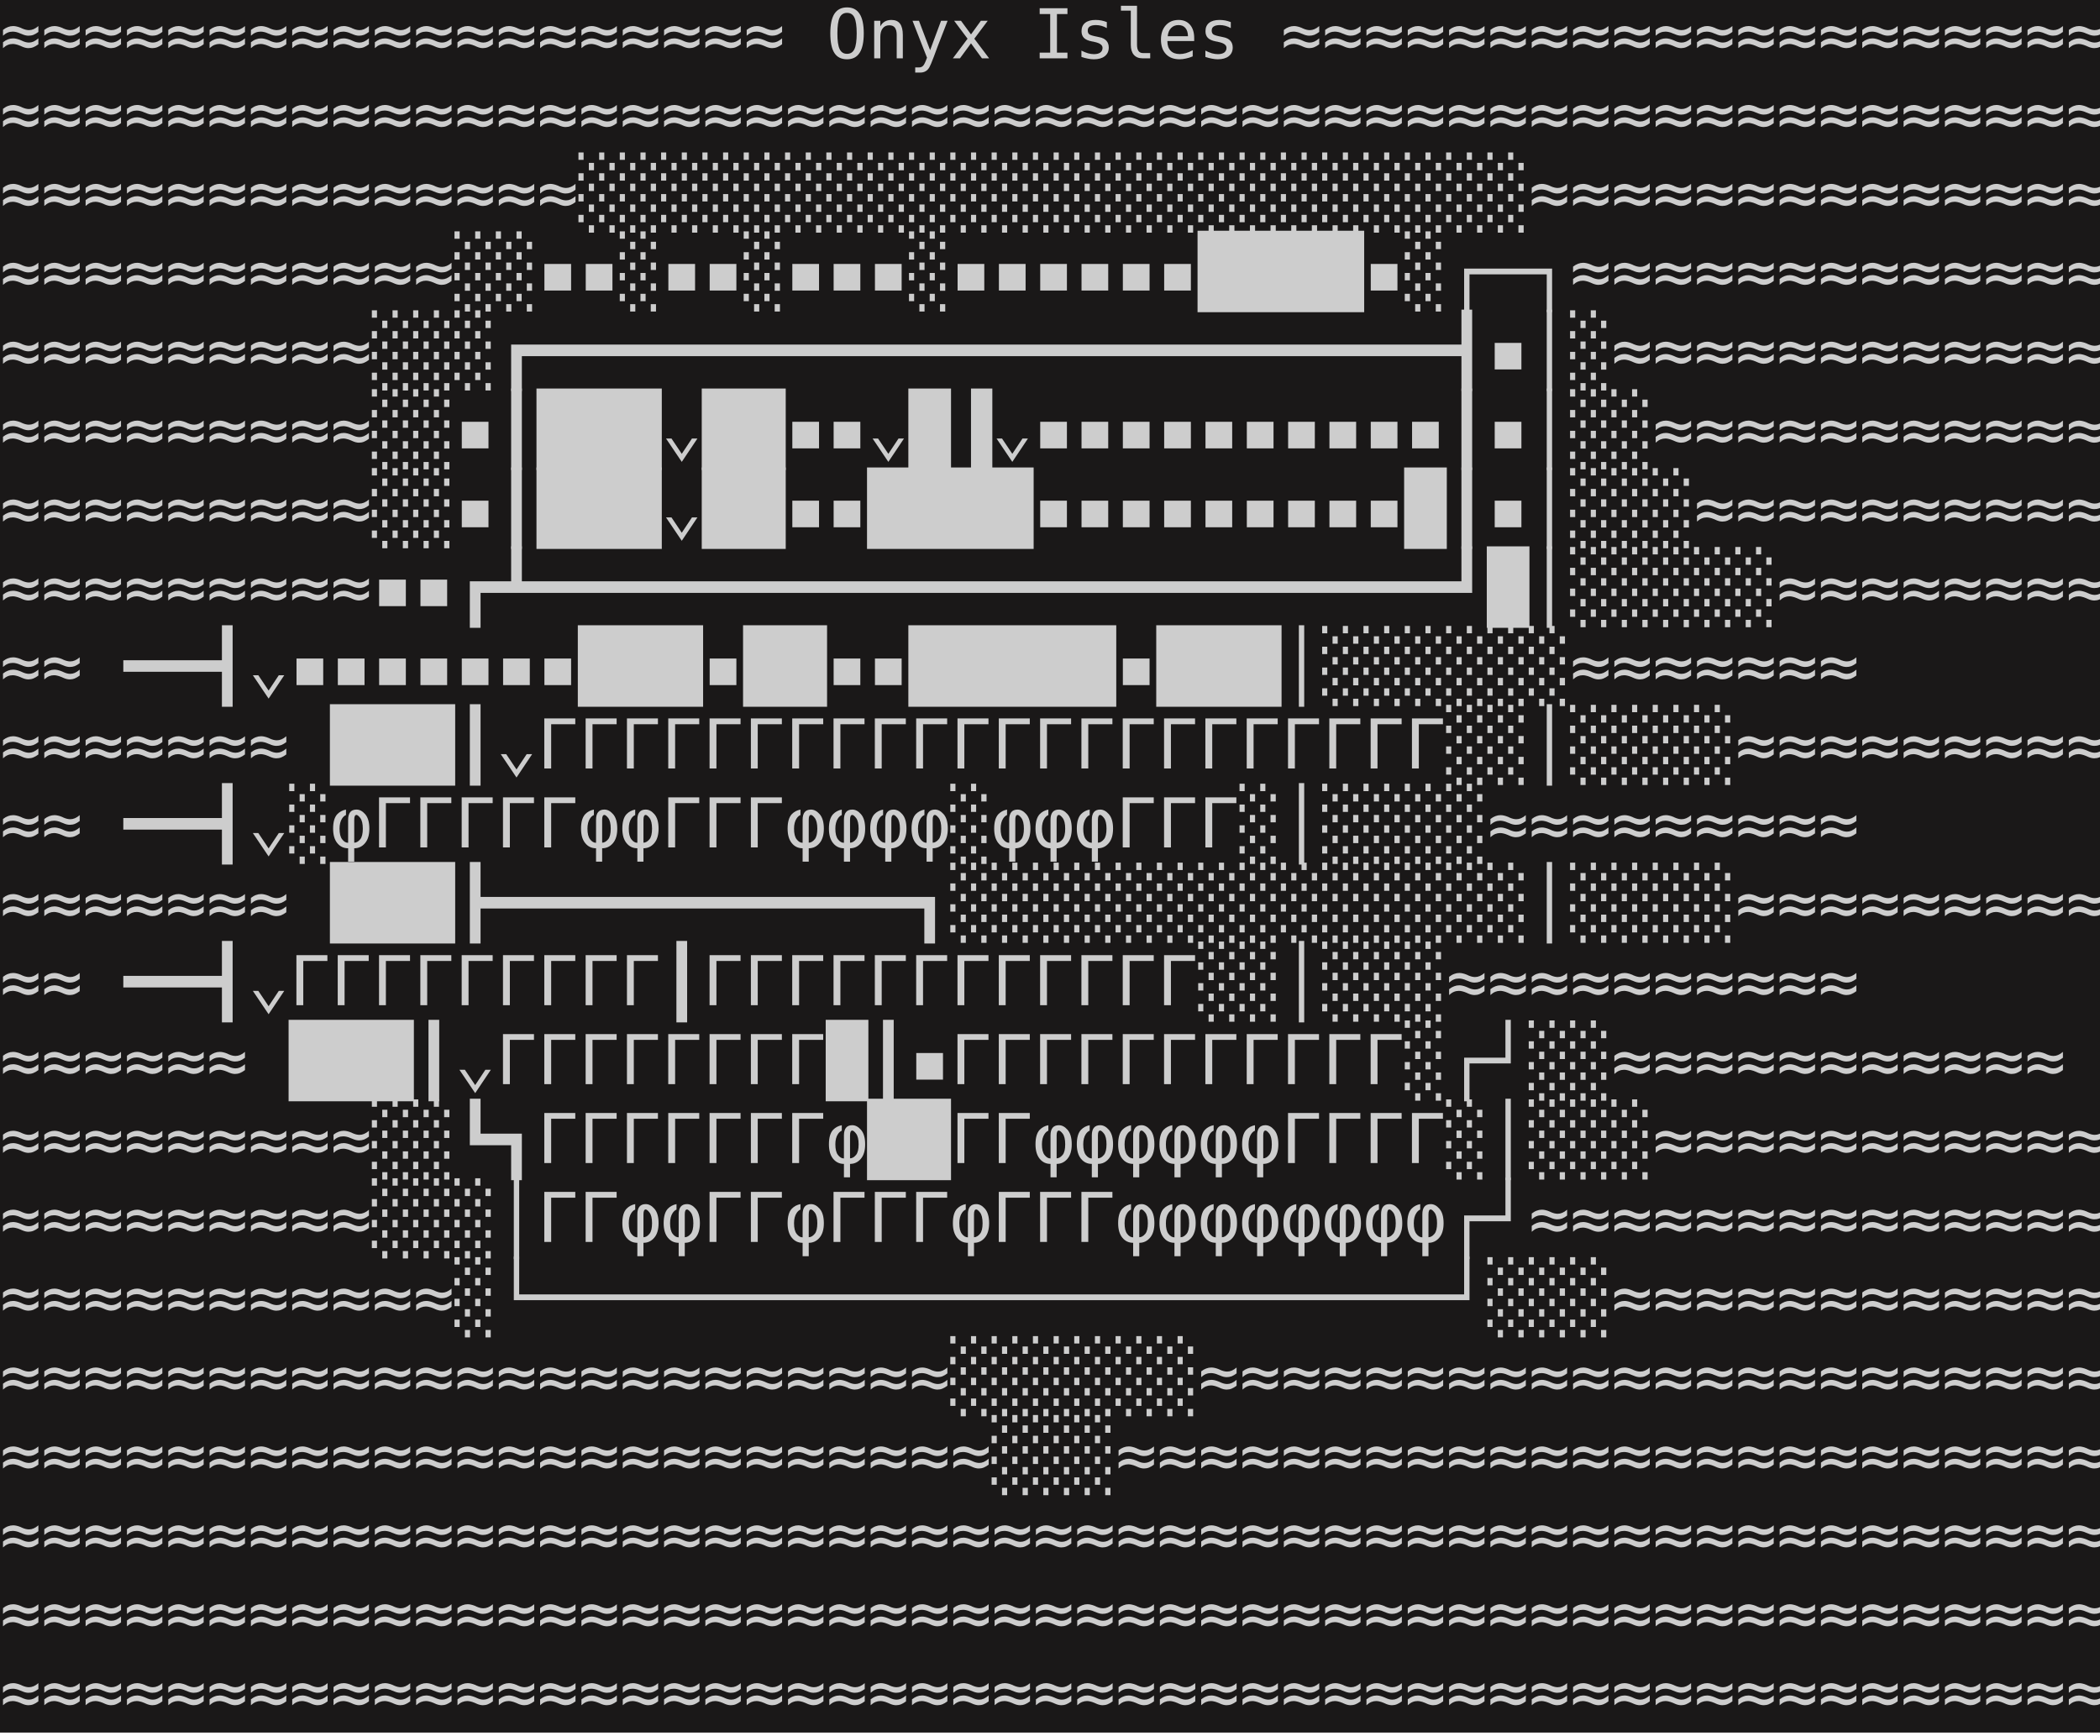
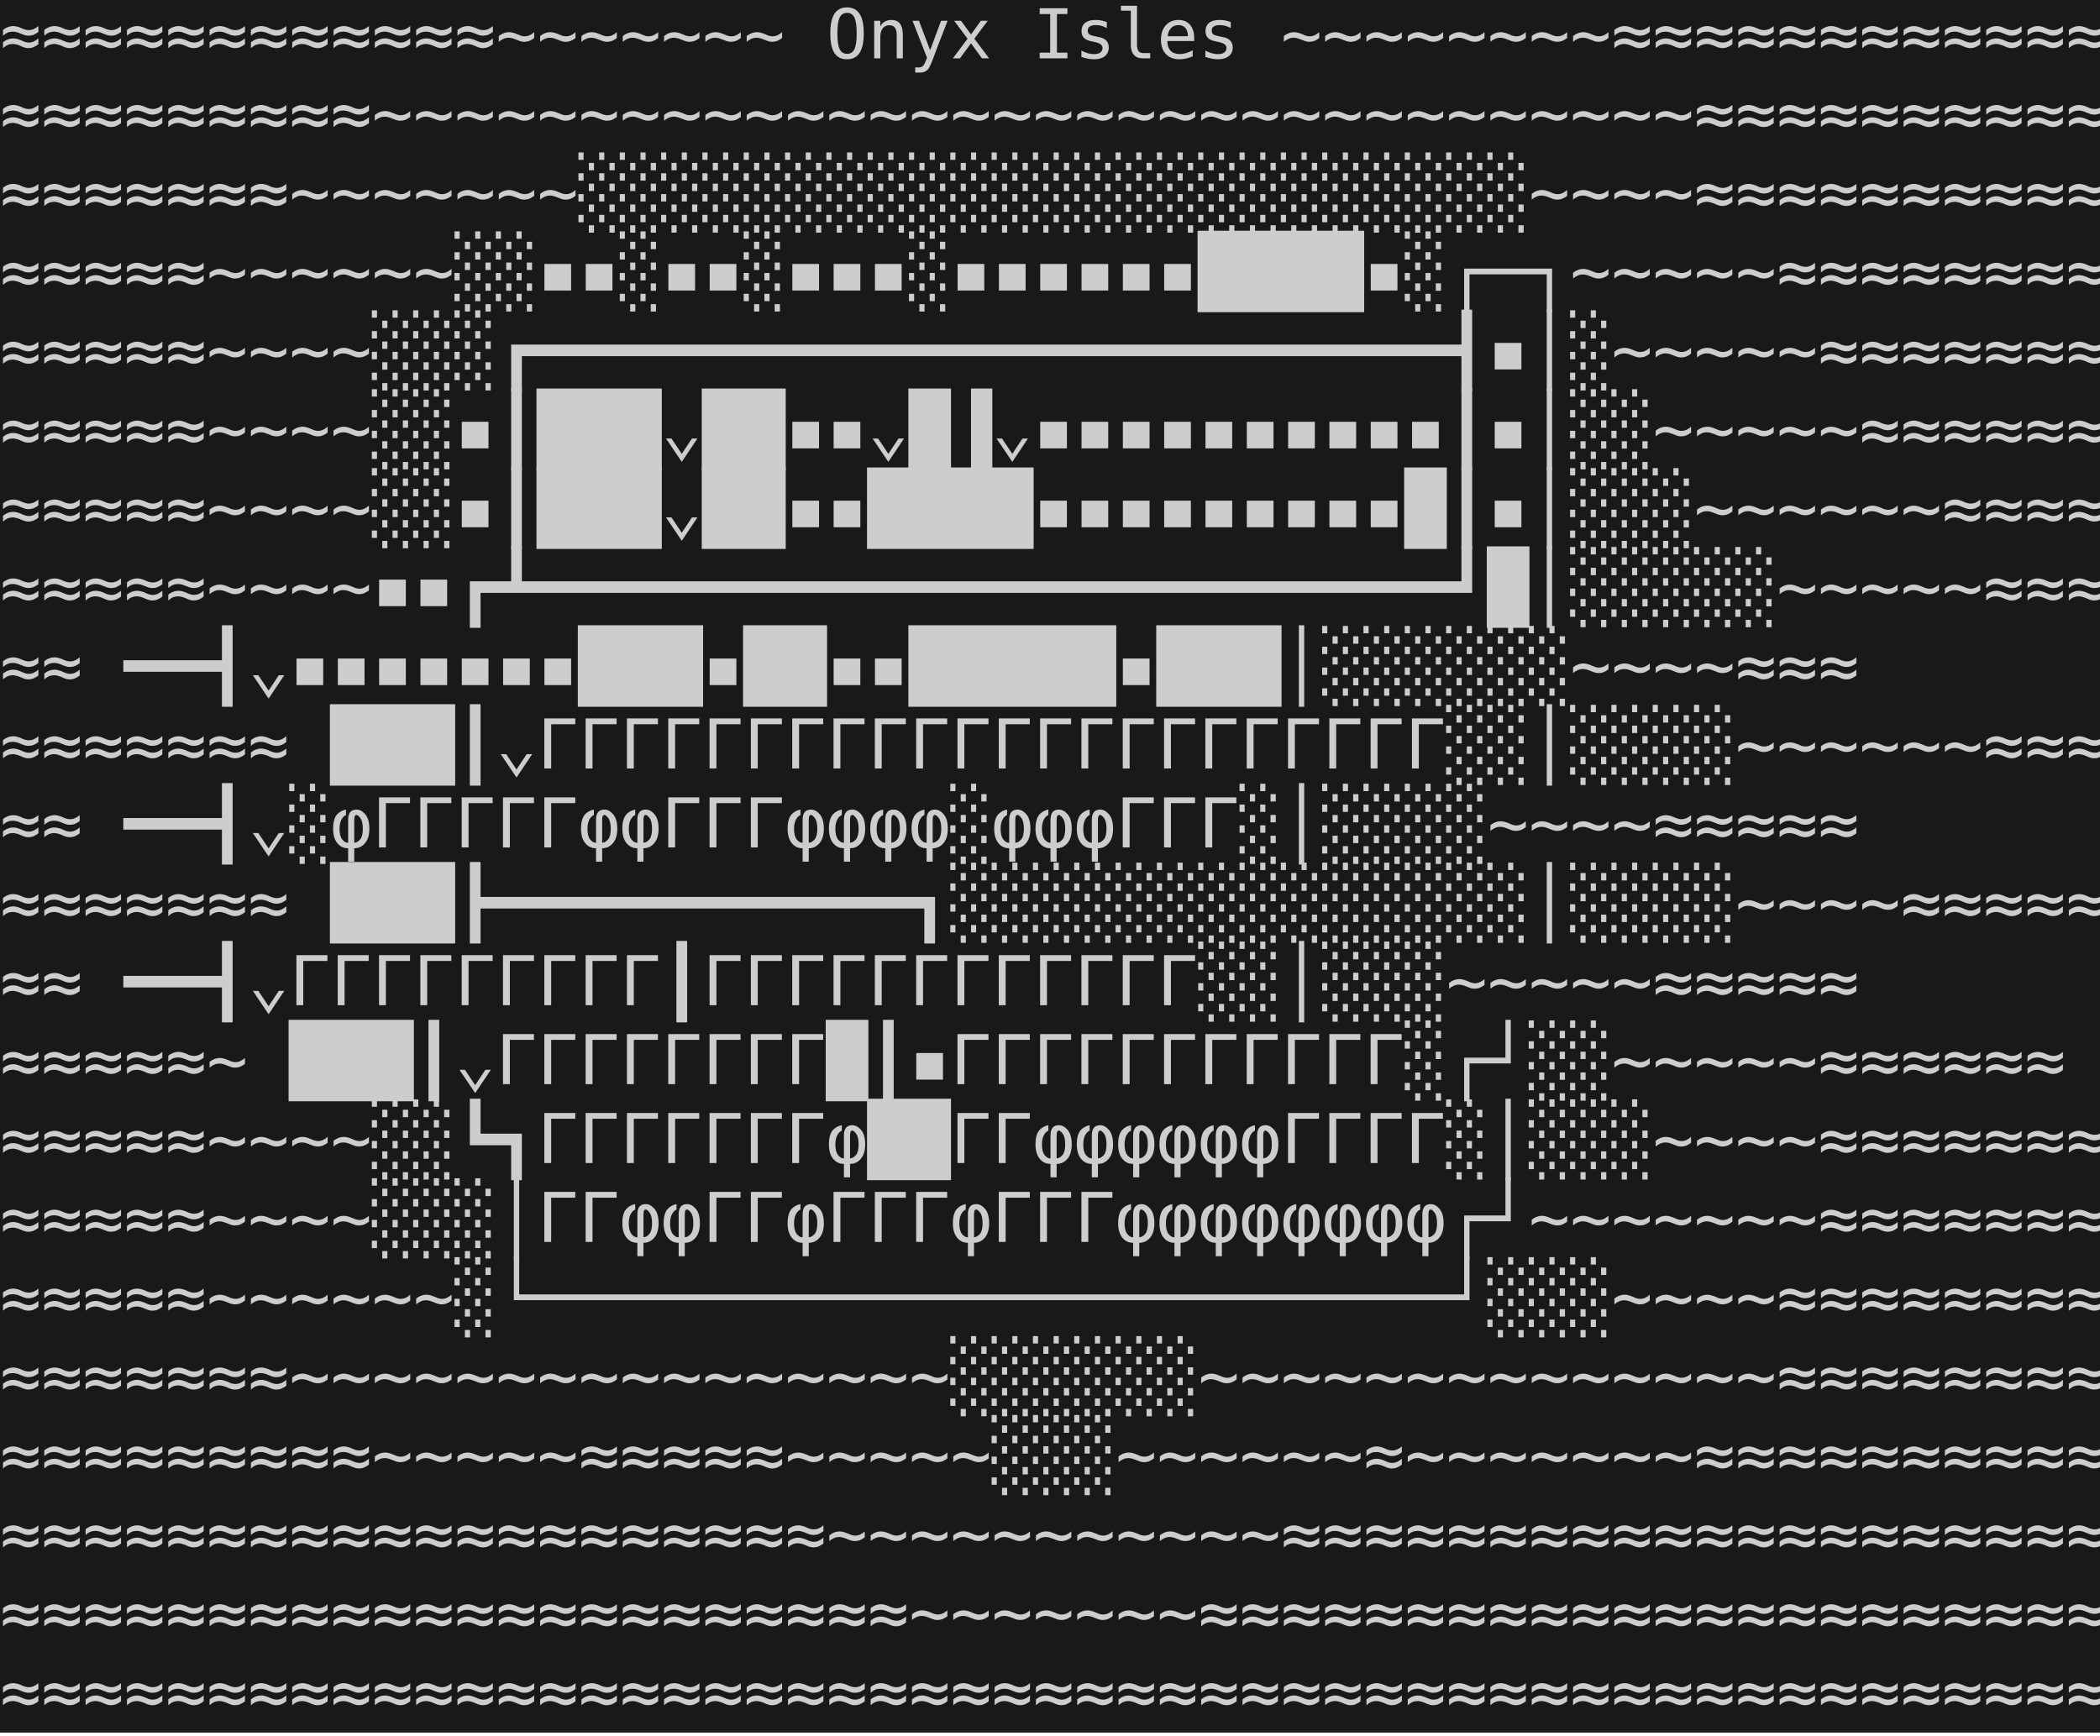
<svg xmlns="http://www.w3.org/2000/svg" version="1.1" width="306.0px" height="253.0px" viewBox="0 0 306.0 253.0" style="letter-spacing:0em;font-size:10px;font-family:'DejaVu Sans Mono';stroke:none">
  <text y="8.5" x="0.0" style="fill:#1a1818">███████████████████████████████████████████████████</text>
  <text y="20.0" x="0.0" style="fill:#1a1818">███████████████████████████████████████████████████</text>
  <text y="31.5" x="0.0" style="fill:#1a1818">███████████████████████████████████████████████████</text>
  <text y="43.0" x="0.0" style="fill:#1a1818">███████████████████████████████████████████████████</text>
  <text y="54.5" x="0.0" style="fill:#1a1818">███████████████████████████████████████████████████</text>
  <text y="66.0" x="0.0" style="fill:#1a1818">███████████████████████████████████████████████████</text>
  <text y="77.5" x="0.0" style="fill:#1a1818">███████████████████████████████████████████████████</text>
  <text y="89.0" x="0.0" style="fill:#1a1818">███████████████████████████████████████████████████</text>
  <text y="100.5" x="0.0" style="fill:#1a1818">███████████████████████████████████████████████████</text>
  <text y="112.0" x="0.0" style="fill:#1a1818">███████████████████████████████████████████████████</text>
  <text y="123.5" x="0.0" style="fill:#1a1818">███████████████████████████████████████████████████</text>
  <text y="135.0" x="0.0" style="fill:#1a1818">███████████████████████████████████████████████████</text>
  <text y="146.5" x="0.0" style="fill:#1a1818">███████████████████████████████████████████████████</text>
  <text y="158.0" x="0.0" style="fill:#1a1818">███████████████████████████████████████████████████</text>
  <text y="169.5" x="0.0" style="fill:#1a1818">███████████████████████████████████████████████████</text>
  <text y="181.0" x="0.0" style="fill:#1a1818">███████████████████████████████████████████████████</text>
  <text y="192.5" x="0.0" style="fill:#1a1818">███████████████████████████████████████████████████</text>
  <text y="204.0" x="0.0" style="fill:#1a1818">███████████████████████████████████████████████████</text>
  <text y="215.5" x="0.0" style="fill:#1a1818">███████████████████████████████████████████████████</text>
  <text y="227.0" x="0.0" style="fill:#1a1818">███████████████████████████████████████████████████</text>
  <text y="238.5" x="0.0" style="fill:#1a1818">███████████████████████████████████████████████████</text>
  <text y="250.0" x="0.0" style="fill:#1a1818">███████████████████████████████████████████████████</text>
-   <text y="8.5" x="0.0" style="fill:#cdcdcd">≈≈≈≈≈≈≈≈≈≈≈≈≈≈≈≈≈≈≈ Onyx Isles ≈≈≈≈≈≈≈≈≈≈≈≈≈≈≈≈≈≈≈≈</text>
-   <text y="20.0" x="0.0" style="fill:#cdcdcd">≈≈≈≈≈≈≈≈≈≈≈≈≈≈≈≈≈≈≈≈≈≈≈≈≈≈≈≈≈≈≈≈≈≈≈≈≈≈≈≈≈≈≈≈≈≈≈≈≈≈≈</text>
-   <text y="31.5" x="0.0" style="fill:#cdcdcd">≈≈≈≈≈≈≈≈≈≈≈≈≈≈░░░░░░░░░░░░░░░░░░░░░░░≈≈≈≈≈≈≈≈≈≈≈≈≈≈</text>
-   <text y="43.0" x="0.0" style="fill:#cdcdcd">≈≈≈≈≈≈≈≈≈≈≈░░▪▪░▪▪░▪▪▪░▪▪▪▪▪▪████▪░┌─┐≈≈≈≈≈≈≈≈≈≈≈≈≈</text>
-   <text y="54.5" x="0.0" style="fill:#cdcdcd">≈≈≈≈≈≈≈≈≈░░░┏━━━━━━━━━━━━━━━━━━━━━━┫▪│░≈≈≈≈≈≈≈≈≈≈≈≈</text>
-   <text y="66.0" x="0.0" style="fill:#cdcdcd">≈≈≈≈≈≈≈≈≈░░▪┃███⌄██▪▪⌄█▐⌄▪▪▪▪▪▪▪▪▪▪┃▪│░░≈≈≈≈≈≈≈≈≈≈≈</text>
-   <text y="77.5" x="0.0" style="fill:#cdcdcd">≈≈≈≈≈≈≈≈≈░░▪┃███⌄██▪▪████▪▪▪▪▪▪▪▪▪█┃▪│░░░≈≈≈≈≈≈≈≈≈≈</text>
-   <text y="89.0" x="0.0" style="fill:#cdcdcd">≈≈≈≈≈≈≈≈≈▪▪┏┻━━━━━━━━━━━━━━━━━━━━━━┛█│░░░░░≈≈≈≈≈≈≈≈</text>
-   <text y="100.5" x="0.0" style="fill:#cdcdcd">≈≈       ━━┫⌄▪▪▪▪▪▪▪███▪██▪▪█████▪███│░░░░░░≈≈≈≈≈≈≈</text>
-   <text y="112.0" x="0.0" style="fill:#cdcdcd">≈≈≈≈≈≈≈ ███┃⌄ΓΓΓΓΓΓΓΓΓΓΓΓΓΓΓΓΓΓΓΓΓΓ░░│░░░░≈≈≈≈≈≈≈≈≈</text>
-   <text y="123.5" x="0.0" style="fill:#cdcdcd">≈≈       ━━┫⌄░φΓΓΓΓΓφφΓΓΓφφφφ░φφφΓΓΓ░│░░░░≈≈≈≈≈≈≈≈≈</text>
-   <text y="135.0" x="0.0" style="fill:#cdcdcd">≈≈≈≈≈≈≈ ███┣━━━━━━━━━━┓░░░░░░░░░░░░░░│░░░░≈≈≈≈≈≈≈≈≈</text>
-   <text y="146.5" x="0.0" style="fill:#cdcdcd">≈≈       ━━┫⌄ΓΓΓΓΓΓΓΓΓ┃ΓΓΓΓΓΓΓΓΓΓΓΓ░░│░░░≈≈≈≈≈≈≈≈≈≈</text>
-   <text y="158.0" x="0.0" style="fill:#cdcdcd">≈≈≈≈≈≈  ███┃⌄ΓΓΓΓΓΓΓΓ█┃▪ΓΓΓΓΓΓΓΓΓΓΓ░┌┘░░≈≈≈≈≈≈≈≈≈≈≈</text>
-   <text y="169.5" x="0.0" style="fill:#cdcdcd">≈≈≈≈≈≈≈≈≈░░┗┓ΓΓΓΓΓΓΓφ██ΓΓφφφφφφΓΓΓΓ░│░░░≈≈≈≈≈≈≈≈≈≈≈</text>
-   <text y="181.0" x="0.0" style="fill:#cdcdcd">≈≈≈≈≈≈≈≈≈░░░│ΓΓφφΓΓφΓΓΓφΓΓΓφφφφφφφφ┌┘≈≈≈≈≈≈≈≈≈≈≈≈≈≈</text>
-   <text y="192.5" x="0.0" style="fill:#cdcdcd">≈≈≈≈≈≈≈≈≈≈≈░└──────────────────────┘░░░≈≈≈≈≈≈≈≈≈≈≈≈</text>
-   <text y="204.0" x="0.0" style="fill:#cdcdcd">≈≈≈≈≈≈≈≈≈≈≈≈≈≈≈≈≈≈≈≈≈≈≈░░░░░░≈≈≈≈≈≈≈≈≈≈≈≈≈≈≈≈≈≈≈≈≈≈</text>
-   <text y="215.5" x="0.0" style="fill:#cdcdcd">≈≈≈≈≈≈≈≈≈≈≈≈≈≈≈≈≈≈≈≈≈≈≈≈░░░≈≈≈≈≈≈≈≈≈≈≈≈≈≈≈≈≈≈≈≈≈≈≈≈</text>
-   <text y="227.0" x="0.0" style="fill:#cdcdcd">≈≈≈≈≈≈≈≈≈≈≈≈≈≈≈≈≈≈≈≈≈≈≈≈≈≈≈≈≈≈≈≈≈≈≈≈≈≈≈≈≈≈≈≈≈≈≈≈≈≈≈</text>
-   <text y="238.5" x="0.0" style="fill:#cdcdcd">≈≈≈≈≈≈≈≈≈≈≈≈≈≈≈≈≈≈≈≈≈≈≈≈≈≈≈≈≈≈≈≈≈≈≈≈≈≈≈≈≈≈≈≈≈≈≈≈≈≈≈</text>
+   <text y="8.5" x="0.0" style="fill:#cdcdcd">≈≈≈≈≈≈≈≈≈≈≈≈~~~~~~~ Onyx Isles ~~~~~~~~≈≈≈≈≈≈≈≈≈≈≈≈</text>
+   <text y="20.0" x="0.0" style="fill:#cdcdcd">≈≈≈≈≈≈≈≈≈~~~~~~~~~~~~~~~~~~~~~~~~~~~~~~~~≈≈≈≈≈≈≈≈≈≈</text>
+   <text y="31.5" x="0.0" style="fill:#cdcdcd">≈≈≈≈≈≈≈~~~~~~~░░░░░░░░░░░░░░░░░░░░░░░~~~~≈≈≈≈≈≈≈≈≈≈</text>
+   <text y="43.0" x="0.0" style="fill:#cdcdcd">≈≈≈≈≈~~~~~~░░▪▪░▪▪░▪▪▪░▪▪▪▪▪▪████▪░┌─┐~~~~~≈≈≈≈≈≈≈≈</text>
+   <text y="54.5" x="0.0" style="fill:#cdcdcd">≈≈≈≈≈~~~~░░░┏━━━━━━━━━━━━━━━━━━━━━━┫▪│░~~~~~≈≈≈≈≈≈≈</text>
+   <text y="66.0" x="0.0" style="fill:#cdcdcd">≈≈≈≈≈~~~~░░▪┃███⌄██▪▪⌄█▐⌄▪▪▪▪▪▪▪▪▪▪┃▪│░░~~~~~≈≈≈≈≈≈</text>
+   <text y="77.5" x="0.0" style="fill:#cdcdcd">≈≈≈≈≈~~~~░░▪┃███⌄██▪▪████▪▪▪▪▪▪▪▪▪█┃▪│░░░~~~~~~≈≈≈≈</text>
+   <text y="89.0" x="0.0" style="fill:#cdcdcd">≈≈≈≈≈~~~~▪▪┏┻━━━━━━━━━━━━━━━━━━━━━━┛█│░░░░░~~~~~≈≈≈</text>
+   <text y="100.5" x="0.0" style="fill:#cdcdcd">≈≈       ━━┫⌄▪▪▪▪▪▪▪███▪██▪▪█████▪███│░░░░░░~~~~≈≈≈</text>
+   <text y="112.0" x="0.0" style="fill:#cdcdcd">≈≈≈≈≈≈≈ ███┃⌄ΓΓΓΓΓΓΓΓΓΓΓΓΓΓΓΓΓΓΓΓΓΓ░░│░░░░~~~~~~≈≈≈</text>
+   <text y="123.5" x="0.0" style="fill:#cdcdcd">≈≈       ━━┫⌄░φΓΓΓΓΓφφΓΓΓφφφφ░φφφΓΓΓ░│░░░░~~~~≈≈≈≈≈</text>
+   <text y="135.0" x="0.0" style="fill:#cdcdcd">≈≈≈≈≈≈≈ ███┣━━━━━━━━━━┓░░░░░░░░░░░░░░│░░░░~~~~≈≈≈≈≈</text>
+   <text y="146.5" x="0.0" style="fill:#cdcdcd">≈≈       ━━┫⌄ΓΓΓΓΓΓΓΓΓ┃ΓΓΓΓΓΓΓΓΓΓΓΓ░░│░░░~~~~~≈≈≈≈≈</text>
+   <text y="158.0" x="0.0" style="fill:#cdcdcd">≈≈≈≈≈~  ███┃⌄ΓΓΓΓΓΓΓΓ█┃▪ΓΓΓΓΓΓΓΓΓΓΓ░┌┘░░~~~~~≈≈≈≈≈≈</text>
+   <text y="169.5" x="0.0" style="fill:#cdcdcd">≈≈≈≈≈~~~~░░┗┓ΓΓΓΓΓΓΓφ██ΓΓφφφφφφΓΓΓΓ░│░░░~~~~≈≈≈≈≈≈≈</text>
+   <text y="181.0" x="0.0" style="fill:#cdcdcd">≈≈≈≈≈~~~~░░░│ΓΓφφΓΓφΓΓΓφΓΓΓφφφφφφφφ┌┘~~~~~~~≈≈≈≈≈≈≈</text>
+   <text y="192.5" x="0.0" style="fill:#cdcdcd">≈≈≈≈≈~~~~~~░└──────────────────────┘░░░~~~~≈≈≈≈≈≈≈≈</text>
+   <text y="204.0" x="0.0" style="fill:#cdcdcd">≈≈≈≈≈≈≈~~~~~~~~~~~~~~~~░░░░░░~~~~~~~~~~~~~~≈≈≈≈≈≈≈≈</text>
+   <text y="215.5" x="0.0" style="fill:#cdcdcd">≈≈≈≈≈≈≈≈≈~~~~~≈≈≈≈≈~~~~~░░░~~~~~~≈~~~~~~~≈≈≈≈≈≈≈≈≈≈</text>
+   <text y="227.0" x="0.0" style="fill:#cdcdcd">≈≈≈≈≈≈≈≈≈≈≈≈≈≈≈≈≈≈≈≈~~~~~~~~~~~≈≈≈≈≈≈≈≈≈≈≈≈≈≈≈≈≈≈≈≈</text>
+   <text y="238.5" x="0.0" style="fill:#cdcdcd">≈≈≈≈≈≈≈≈≈≈≈≈≈≈≈≈≈≈≈≈≈≈~~~~~~~≈≈≈≈≈≈≈≈≈≈≈≈≈≈≈≈≈≈≈≈≈≈</text>
  <text y="250.0" x="0.0" style="fill:#cdcdcd">≈≈≈≈≈≈≈≈≈≈≈≈≈≈≈≈≈≈≈≈≈≈≈≈≈≈≈≈≈≈≈≈≈≈≈≈≈≈≈≈≈≈≈≈≈≈≈≈≈≈≈</text>
</svg>
